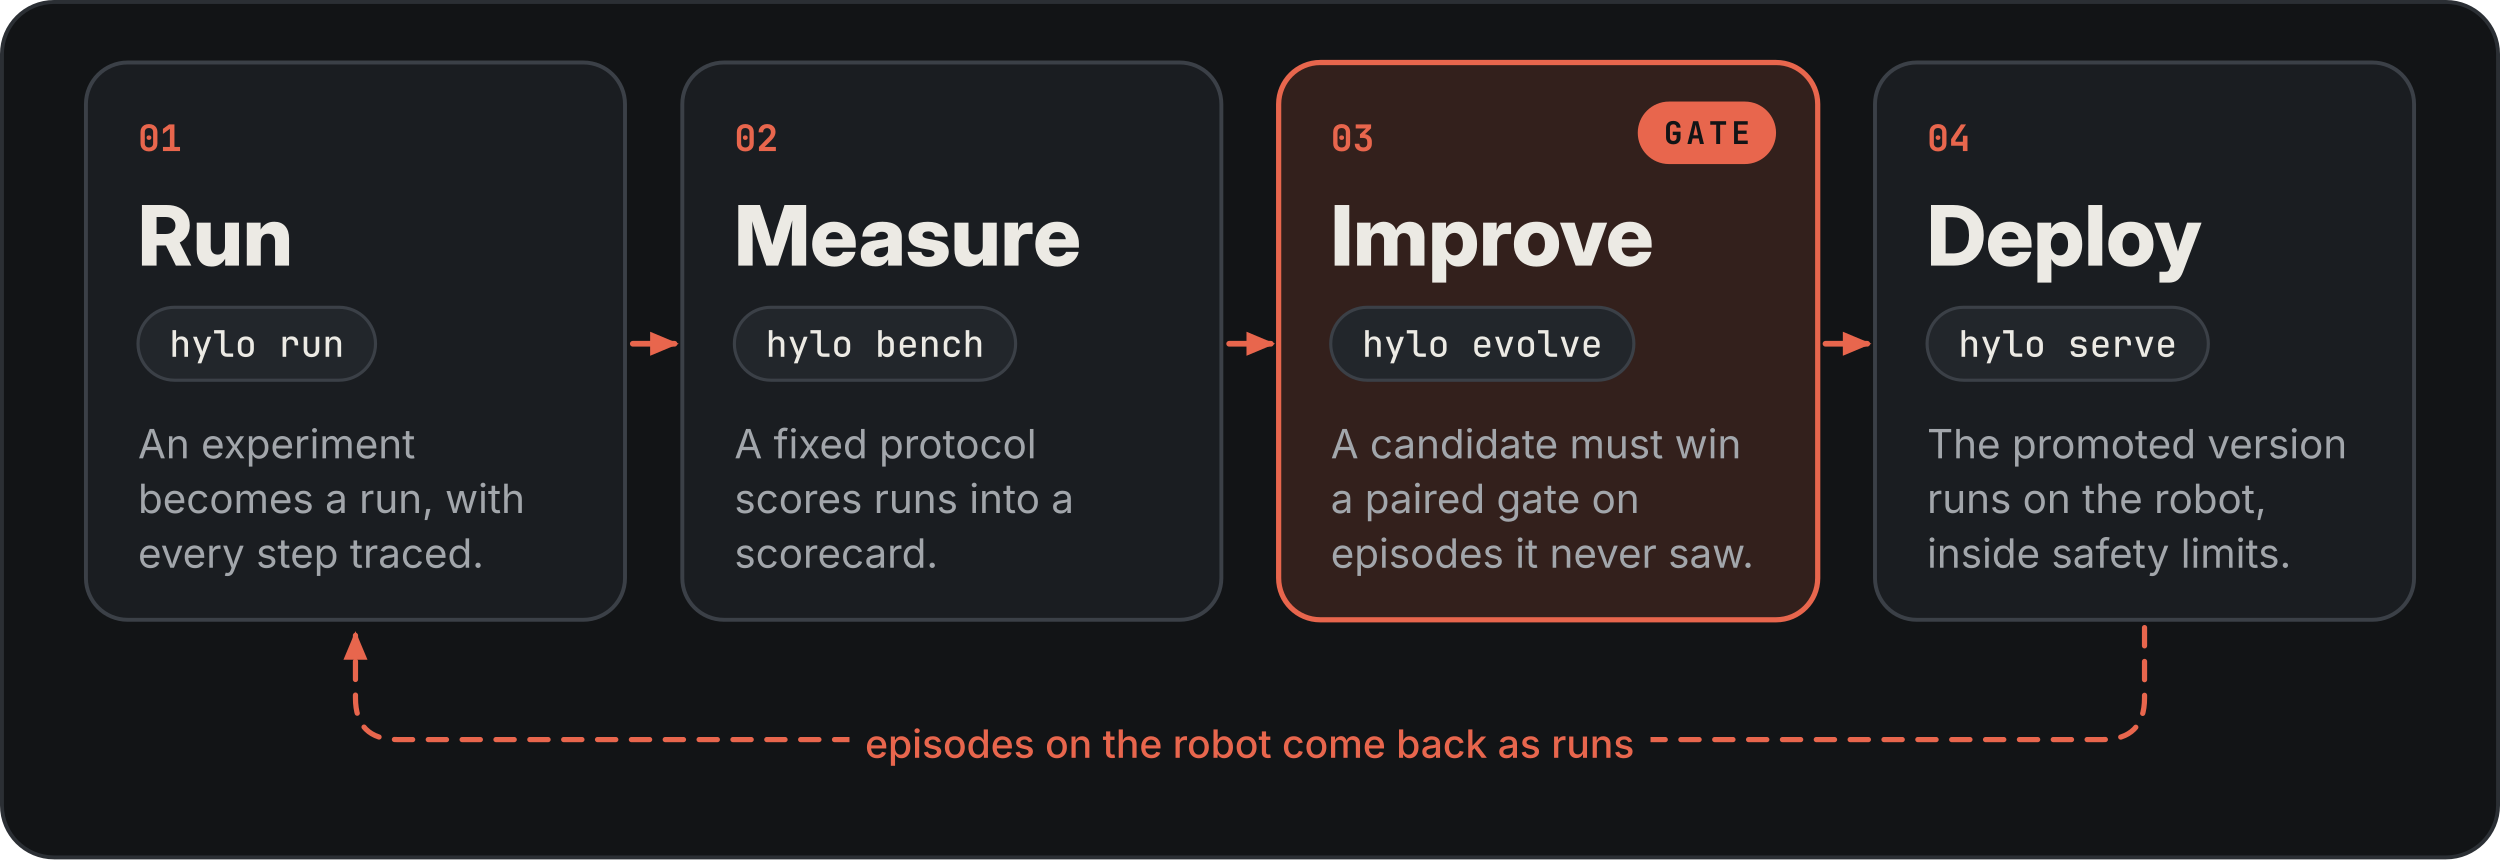
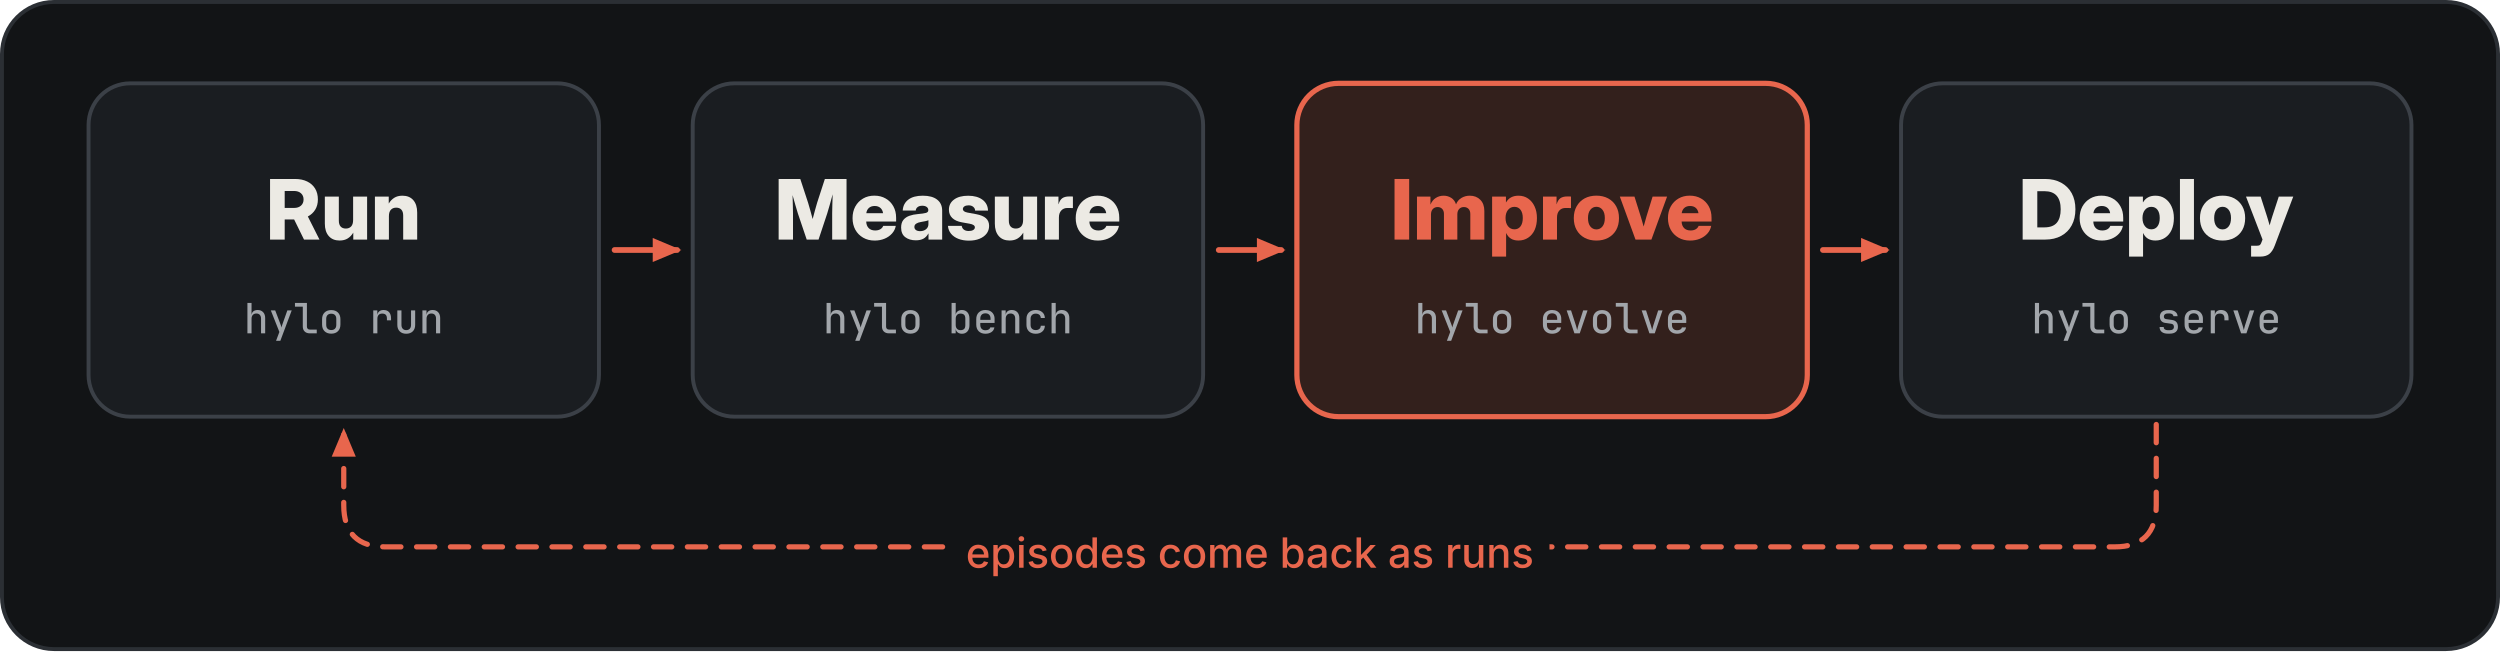
- <svg xmlns="http://www.w3.org/2000/svg" viewBox="0 0 960 330" width="960" height="330" role="img" aria-labelledby="t d">
+ <svg xmlns="http://www.w3.org/2000/svg" viewBox="0 0 960 250" width="960" height="250" role="img" aria-labelledby="t d">
  <defs>
    <path id="dx197" d="M456 1490V0H96V1490Z" />
    <path id="dx292" d="M96 0V1490H628L820 905Q842 834 873 722Q904 610 932 505Q960 610 990 722Q1021 834 1042 905L1232 1490H1765V0H1412V645Q1412 721 1416 850Q1421 980 1424 1113Q1387 978 1351 849Q1315 720 1291 645L1077 0H786L568 645Q545 717 510 840Q475 962 438 1093Q441 965 445 842Q449 718 449 645V0Z" />
    <path id="dx384" d="M96 0V1490H710Q883 1490 1009 1428Q1135 1367 1204 1254Q1272 1141 1272 986Q1272 843 1207 736Q1142 629 1025 568L1311 0H931L688 495H456V0ZM456 778H686Q794 778 857 835Q920 892 920 986Q920 1081 857 1138Q794 1195 685 1195H456Z" />
    <path id="dx507" d="M419 -18Q260 -18 158 60Q57 137 57 295Q57 414 112 483Q168 552 261 585Q354 618 467 627Q609 639 667 656Q725 673 725 721V726Q725 773 686 802Q646 832 578 832Q506 832 464 800Q421 768 416 714H96Q107 886 234 982Q360 1079 590 1079Q820 1079 943 982Q1066 886 1066 711V0H730V148H726Q679 63 605 22Q531 -18 419 -18ZM524 207Q610 207 669 254Q728 302 728 380V476Q701 463 653 453Q605 443 541 432Q472 421 428 392Q383 363 383 311Q383 262 422 234Q461 207 524 207Z" />
    <path id="dx614" d="M596 -24Q434 -24 312 47Q189 118 120 242Q52 367 52 528Q52 689 120 814Q189 938 310 1009Q431 1080 587 1080Q746 1080 866 1010Q987 941 1055 818Q1123 696 1123 536V443H388Q391 342 448 283Q506 224 608 224Q684 224 736 255Q787 286 806 338H1115Q1096 232 1023 150Q950 68 840 22Q729 -24 596 -24ZM390 649H802Q790 732 736 779Q682 826 596 826Q509 826 455 779Q401 732 390 649Z" />
    <path id="dx736" d="M440 1490V0H96V1490Z" />
    <path id="dx766" d="M96 0V1056H427V858Q473 971 560 1025Q647 1079 750 1079Q856 1079 940 1024Q1023 970 1056 866Q1096 969 1189 1024Q1282 1079 1395 1079Q1551 1079 1652 979Q1752 879 1752 703V0H1407V627Q1407 711 1362 756Q1318 800 1248 800Q1175 800 1132 751Q1088 702 1088 622V0H759V631Q759 708 716 754Q673 800 603 800Q533 800 486 752Q440 703 440 615V0Z" />
    <path id="dx773" d="M440 574V0H96V1056H436V885Q489 975 571 1027Q653 1079 772 1079Q944 1079 1040 969Q1135 859 1135 664V0H791V592Q791 686 746 736Q701 785 619 785Q538 785 489 734Q440 682 440 574Z" />
    <path id="dx790" d="M608 -24Q442 -24 317 44Q192 112 122 236Q52 360 52 528Q52 694 122 818Q192 943 317 1012Q442 1080 608 1080Q773 1080 898 1012Q1024 943 1094 818Q1163 694 1163 528Q1163 360 1094 236Q1024 113 898 44Q773 -24 608 -24ZM608 250Q698 250 756 322Q815 394 815 528Q815 662 756 734Q698 806 608 806Q518 806 460 734Q401 662 401 528Q401 394 459 322Q517 250 608 250Z" />
    <path id="dx84" d="M649 0H96V1490H649Q876 1490 1043 1398Q1210 1307 1302 1140Q1393 973 1393 745Q1393 517 1302 350Q1212 183 1045 92Q878 0 649 0ZM456 300H631Q836 300 934 412Q1031 525 1031 745Q1031 965 932 1078Q833 1190 627 1190H456Z" />
    <path id="dx843" d="M96 -418V1056H436V918H441Q536 1079 745 1079Q879 1079 981 1009Q1083 939 1140 815Q1198 691 1198 530Q1198 363 1142 238Q1085 114 982 46Q880 -23 742 -23Q528 -23 444 157H440V-418ZM645 252Q740 252 795 326Q850 400 850 530Q850 659 795 732Q740 805 645 805Q548 805 487 730Q426 655 426 530Q426 403 487 328Q548 252 645 252Z" />
    <path id="dx852" d="M96 0V1056H429V870H432Q461 971 522 1016Q584 1060 690 1060Q718 1060 740 1060Q763 1059 784 1058V774Q765 775 725 776Q685 777 648 777Q555 777 498 715Q440 653 440 541V0Z" />
    <path id="dx871" d="M562 -26Q416 -26 303 18Q190 62 122 144Q55 226 46 338H385Q393 279 437 245Q481 211 557 211Q628 211 668 236Q708 261 708 301Q708 367 580 390L389 424Q233 452 152 531Q70 610 70 735Q70 891 196 984Q322 1078 543 1078Q764 1078 895 980Q1026 882 1031 713H714Q713 768 668 805Q624 842 555 842Q488 842 450 816Q413 790 413 751Q413 686 527 664L739 625Q902 595 980 525Q1058 455 1058 337Q1058 229 996 147Q933 65 822 20Q710 -26 562 -26Z" />
    <path id="dx915" d="M459 -23Q287 -23 192 87Q96 197 96 392V1056H440V464Q440 370 485 320Q530 271 612 271Q693 271 742 322Q791 374 791 482V1056H1135V0H795V171Q742 81 660 29Q578 -23 459 -23Z" />
    <path id="dx980" d="M389 0 4 1056H364L517 570Q536 507 554 444Q572 382 589 320Q606 382 624 444Q641 507 659 570L809 1056H1165L780 0Z" />
    <path id="dx998" d="M129 -418V-151H275Q329 -151 351 -128Q373 -104 392 -46L410 2L4 1056H364L520 570Q537 515 553 460Q569 405 585 349Q600 405 616 460Q633 515 650 570L809 1056H1165L710 -149Q656 -292 574 -355Q493 -418 360 -418Z" />
    <path id="m507" d="M461 -25Q354 -25 268 14Q183 54 133 130Q83 206 83 316Q83 411 120 472Q157 534 219 570Q281 605 358 623Q434 641 513 650Q661 667 728 680Q795 692 795 751V757Q795 850 740 902Q686 953 581 953Q471 953 408 905Q345 857 322 800L115 854Q153 954 224 1015Q295 1076 386 1104Q478 1132 578 1132Q645 1132 721 1116Q797 1100 864 1058Q931 1017 973 940Q1015 863 1015 742V0H802V153H791Q758 87 678 31Q597 -25 461 -25ZM510 152Q599 152 663 188Q727 223 762 280Q796 337 796 403V546Q780 530 728 518Q675 507 617 499Q559 491 525 487Q432 474 366 436Q299 399 299 313Q299 233 358 192Q418 152 510 152Z" />
    <path id="m578" d="M703 -22Q601 -22 537 12Q473 47 436 93Q400 139 380 175H362V0H148V1490H368V936H380Q399 970 434 1016Q470 1063 534 1098Q598 1132 703 1132Q837 1132 942 1064Q1048 996 1109 867Q1170 738 1170 556Q1170 376 1110 246Q1050 116 944 47Q839 -22 703 -22ZM654 165Q750 165 814 217Q879 269 912 358Q945 447 945 558Q945 668 912 756Q880 843 816 894Q751 945 654 945Q512 945 438 838Q364 732 364 558Q364 383 439 274Q514 165 654 165Z" />
    <path id="m586" d="M618 -23Q460 -23 343 49Q226 121 161 250Q96 380 96 553Q96 727 161 858Q226 988 343 1060Q460 1132 618 1132Q792 1132 918 1044Q1045 957 1086 802L877 752Q854 839 788 892Q721 946 619 946Q518 946 452 893Q385 840 352 750Q320 661 320 553Q320 446 352 358Q385 269 452 216Q518 163 619 163Q723 163 791 218Q859 274 881 365L1089 315Q1048 157 921 67Q794 -23 618 -23Z" />
    <path id="m597" d="M564 -22Q428 -22 322 47Q217 116 156 246Q96 376 96 556Q96 738 157 867Q218 996 324 1064Q429 1132 564 1132Q668 1132 732 1098Q796 1063 832 1016Q867 970 886 936H898V1490H1118V0H904V175H886Q866 139 830 93Q793 47 729 12Q665 -22 564 -22ZM612 165Q752 165 827 274Q902 383 902 558Q902 732 828 838Q754 945 612 945Q515 945 450 894Q386 843 354 756Q321 668 321 558Q321 447 354 358Q387 269 452 217Q517 165 612 165Z" />
    <path id="m614" d="M630 -23Q465 -23 345 48Q225 119 160 248Q96 377 96 551Q96 723 160 854Q223 985 339 1058Q455 1132 611 1132Q738 1132 852 1076Q967 1019 1038 896Q1110 772 1110 570V492H317Q323 330 409 244Q495 159 632 159Q724 159 790 199Q857 239 886 317L1093 268Q1053 137 931 57Q809 -23 630 -23ZM318 656H892Q880 788 810 869Q739 950 612 950Q480 950 404 864Q327 777 318 656Z" />
-     <path id="m670" d="M368 662V0H148V1490H366V917Q419 1028 504 1080Q589 1132 704 1132Q875 1132 980 1024Q1085 917 1085 710V0H864V683Q864 804 801 872Q738 940 628 940Q516 940 442 868Q368 795 368 662Z" />
    <path id="m689" d="M148 0V1118H368V0ZM259 1289Q202 1289 162 1327Q121 1365 121 1419Q121 1474 162 1512Q202 1550 259 1550Q316 1550 357 1512Q398 1474 398 1419Q398 1365 357 1327Q316 1289 259 1289Z" />
    <path id="m727" d="M148 0V1490H368V646H388L829 1118H1093L643 636L1124 0H852L475 501L368 394V0Z" />
    <path id="m766" d="M148 0V1118H357L362 909Q405 1025 491 1081Q577 1137 677 1137Q786 1137 858 1075Q930 1013 963 902Q1005 1015 1102 1076Q1198 1137 1317 1137Q1416 1137 1496 1094Q1576 1051 1624 966Q1671 881 1671 754V0H1451V732Q1451 844 1388 894Q1326 944 1241 944Q1137 944 1078 880Q1018 816 1018 716V0H801V746Q801 836 744 890Q686 944 597 944Q505 944 436 880Q368 817 368 695V0Z" />
    <path id="m773" d="M368 662V0H148V1118H358L359 903Q411 1021 498 1076Q586 1132 704 1132Q875 1132 980 1024Q1084 917 1084 710V0H864V683Q864 804 801 872Q738 940 628 940Q516 940 442 868Q368 795 368 662Z" />
    <path id="m790" d="M618 -23Q461 -23 344 49Q226 121 161 250Q96 380 96 553Q96 727 161 858Q226 988 344 1060Q461 1132 618 1132Q776 1132 894 1060Q1011 988 1076 858Q1141 727 1141 553Q1141 380 1076 250Q1011 121 894 49Q776 -23 618 -23ZM618 163Q720 163 786 216Q853 270 886 358Q918 447 918 553Q918 660 886 750Q853 839 786 892Q720 946 618 946Q517 946 451 892Q385 839 352 750Q320 660 320 553Q320 447 352 358Q385 270 451 216Q517 163 618 163Z" />
    <path id="m843" d="M148 -418V1118H362V936H380Q399 970 434 1016Q470 1063 534 1098Q598 1132 703 1132Q837 1132 942 1064Q1048 996 1109 867Q1170 738 1170 556Q1170 376 1110 246Q1050 116 944 47Q839 -22 703 -22Q601 -22 537 12Q473 47 436 93Q400 139 380 175H368V-418ZM654 165Q750 165 814 217Q879 269 912 358Q945 447 945 558Q945 668 912 756Q880 843 816 894Q751 945 654 945Q512 945 438 838Q364 732 364 558Q364 383 439 274Q514 165 654 165Z" />
    <path id="m852" d="M148 0V1118H361V938H373Q403 1029 480 1082Q558 1134 656 1134Q677 1134 704 1132Q732 1130 749 1128V918Q737 921 703 926Q669 930 634 930Q519 930 444 860Q368 789 368 679V0Z" />
    <path id="m871" d="M549 -23Q367 -23 248 56Q128 134 98 283L305 326Q350 155 551 155Q658 155 720 200Q783 244 783 306Q783 412 626 447L438 490Q130 559 130 799Q130 899 186 974Q241 1049 338 1090Q436 1132 563 1132Q744 1132 847 1054Q950 977 986 853L789 810Q768 869 716 914Q664 958 565 958Q474 958 413 917Q352 876 352 813Q352 757 392 722Q433 688 525 667L705 627Q1010 558 1010 325Q1010 223 952 144Q893 66 789 22Q685 -23 549 -23Z" />
-     <path id="m889" d="M626 1118V939H403V302Q403 235 432 204Q460 172 525 172Q543 172 570 176Q598 180 618 184L657 8Q622 -4 582 -10Q541 -15 503 -15Q351 -15 267 64Q183 142 183 284V939H20V1118H183V1384H403V1118Z" />
    <path id="m915" d="M529 -14Q358 -14 253 94Q148 201 148 408V1118H368V435Q368 314 432 246Q495 178 604 178Q716 178 790 250Q864 323 864 456V1118H1085V0H874L873 217Q820 95 732 40Q645 -14 529 -14Z" />
    <path id="mono214" d="M337 -10Q275 -10 235 21Q195 52 186 107V0H88V730H187V572L185 444Q194 498 234 529Q275 560 337 560Q419 560 468 504Q517 449 517 354V196Q517 101 468 46Q419 -10 337 -10ZM302 76Q357 76 388 104Q418 133 418 197V353Q418 417 388 446Q357 474 302 474Q249 474 218 441Q187 408 187 348V202Q187 142 218 109Q249 76 302 76Z" />
    <path id="mono215" d="M308 -10Q207 -10 146 46Q85 103 85 202V349Q85 447 146 504Q207 560 308 560Q405 560 464 508Q524 457 527 368H429Q426 418 394 446Q361 473 308 473Q251 473 218 440Q184 408 184 349V202Q184 142 218 110Q251 78 308 78Q362 78 394 105Q426 132 429 182H527Q524 93 464 42Q405 -10 308 -10Z" />
    <path id="mono225" d="M300 -10Q201 -10 140 49Q80 108 80 210V340Q80 442 140 501Q201 560 300 560Q366 560 416 534Q465 507 492 460Q520 412 520 349V250H177V202Q177 142 210 108Q243 74 300 74Q348 74 379 92Q410 110 416 142H515Q505 72 446 31Q387 -10 300 -10ZM177 349V323H423V349Q423 412 391 446Q359 480 300 480Q241 480 209 446Q177 412 177 349Z" />
    <path id="mono252" d="M88 0V730H187V550L186 445H187Q194 499 232 530Q271 560 334 560Q416 560 465 508Q514 456 514 368V0H415V353Q415 412 385 444Q355 476 303 476Q249 476 218 442Q187 409 187 349V0Z" />
    <path id="mono275" d="M382 0Q307 0 262 44Q217 88 217 161V640H29V730H316V162Q316 129 334 110Q353 90 385 90H552V0Z" />
    <path id="mono283" d="M88 0V550H186V445H187Q194 499 232 530Q271 560 334 560Q416 560 465 508Q514 456 514 368V0H415V352Q415 412 385 444Q355 476 303 476Q249 476 218 442Q187 409 187 349V0Z" />
    <path id="mono290" d="M300 -8Q199 -8 140 50Q80 108 80 212V338Q80 442 140 500Q199 558 300 558Q401 558 460 500Q520 442 520 338V212Q520 108 460 50Q401 -8 300 -8ZM300 79Q356 79 388 110Q421 142 421 203V347Q421 408 388 440Q356 471 300 471Q244 471 212 440Q179 408 179 347V203Q179 142 212 110Q244 79 300 79Z" />
    <path id="mono320" d="M108 0V550H206V444H207Q215 498 254 529Q292 560 356 560Q441 560 488 508Q535 455 535 360V312H436V359Q436 474 323 474Q266 474 236 441Q207 408 207 347V0Z" />
    <path id="mono324" d="M278 -8Q184 -8 132 34Q80 76 80 152H178Q178 116 204 96Q231 75 278 75H322Q371 75 398 96Q424 117 424 155Q424 222 358 230L210 251Q151 260 119 300Q87 339 87 402Q87 476 137 517Q187 558 277 558H321Q405 558 457 518Q509 478 512 412H412Q410 440 386 458Q362 477 321 477H277Q232 477 208 457Q183 437 183 403Q183 348 238 341L377 321Q520 302 520 155Q520 77 468 34Q417 -8 322 -8Z" />
    <path id="mono337" d="M299 -10Q202 -10 144 47Q86 104 86 202V550H185V202Q185 144 216 110Q246 77 299 77Q353 77 384 110Q415 144 415 202V550H514V202Q514 104 456 47Q397 -10 299 -10Z" />
    <path id="mono361" d="M236 0 50 550H155L272 189Q282 157 290 126Q298 96 302 78Q306 96 313 126Q320 157 330 189L446 550H551L364 0Z" />
    <path id="mono368" d="M175 -180 255 33 50 550H155L279 225Q287 204 295 180Q303 156 306 138Q309 156 316 180Q323 204 331 225L446 550H551L278 -180Z" />
-     <path id="monob1" d="M35 0 219 730H380L565 0H437L397 177H203L163 0ZM226 279H374L330 475Q319 524 311 564Q303 603 300 621Q297 603 289 564Q281 524 270 476Z" />
-     <path id="monob137" d="M237 0V617H46V730H554V617H363V0Z" />
-     <path id="monob37" d="M88 0V730H526V620H211V430H491V324H211V110H526V0Z" />
-     <path id="monob57" d="M304 -10Q233 -10 181 16Q129 43 100 92Q72 140 72 206V524Q72 590 100 638Q129 687 181 714Q233 740 304 740Q374 740 426 714Q478 687 507 638Q536 590 536 524H410Q410 575 382 602Q355 630 304 630Q253 630 225 603Q197 576 197 525V206Q197 155 225 127Q253 99 304 99Q355 99 382 127Q410 155 410 206V287H286V395H536V206Q536 140 507 92Q478 43 426 16Q374 -10 304 -10Z" />
-     <path id="monob724" d="M300 -10Q229 -10 177 17Q125 44 96 93Q68 142 68 208V522Q68 588 96 637Q125 686 177 713Q229 740 300 740Q371 740 423 713Q475 686 504 637Q532 588 532 522V208Q532 142 504 93Q475 44 423 17Q371 -10 300 -10ZM300 98Q352 98 383 128Q414 158 414 208V522Q414 572 384 602Q353 632 300 632Q247 632 216 602Q186 572 186 522V208Q186 158 217 128Q248 98 300 98ZM300 305Q270 305 252 322Q234 338 234 368Q234 398 252 414Q270 429 300 429Q330 429 348 414Q366 398 366 368Q366 338 348 322Q330 305 300 305Z" />
-     <path id="monob725" d="M84 0V113H274V609L83 469V609L251 730H399V113H552V0Z" />
-     <path id="monob726" d="M74 0V113L337 382Q401 449 401 518Q401 567 372 598Q344 628 296 628Q247 628 218 596Q188 565 188 513H63Q63 581 93 632Q123 683 176 712Q229 740 299 740Q368 740 420 713Q472 686 500 638Q529 589 529 524Q529 468 502 412Q476 356 415 296L231 113H538V0Z" />
-     <path id="monob727" d="M293 -10Q185 -10 122 46Q59 103 59 200H185Q185 154 214 126Q243 99 294 99Q344 99 373 126Q402 154 402 200V255Q402 304 374 332Q345 359 294 359H202V459L370 620H85V730H507V624L339 463Q427 451 478 396Q528 342 528 255V200Q528 103 464 46Q401 -10 293 -10Z" />
-     <path id="monob728" d="M382 0V145H59V326L329 730H468L179 293V255H382V420H508V0Z" />
-     <path id="r1501" d="M128 -359 216 208H422L266 -359Z" />
-     <path id="r1502" d="M295 -13Q239 -13 200 26Q160 66 160 122Q160 178 200 218Q239 257 295 257Q351 257 390 218Q430 178 430 122Q430 66 390 26Q351 -13 295 -13Z" />
-     <path id="r2" d="M52 0 593 1490H813L1361 0H1161L1012 416H398L254 0ZM456 582H953L845 884Q818 959 784 1068Q750 1176 702 1338Q655 1173 620 1063Q585 953 561 884Z" />
-     <path id="r411" d="M98 1322V1490H1224V1322H757V0H567V1322Z" />
-     <path id="r507" d="M471 -26Q365 -26 278 14Q192 54 141 131Q90 208 90 318Q90 414 128 474Q166 534 230 568Q293 603 370 620Q447 637 525 647Q625 660 688 667Q751 674 782 691Q812 708 812 749V755Q812 859 753 916Q694 974 578 974Q457 974 389 922Q321 869 295 810L122 867Q165 969 238 1026Q311 1084 399 1108Q487 1132 573 1132Q629 1132 700 1118Q772 1105 838 1065Q905 1025 948 946Q992 868 992 737V0H815V152H803Q784 113 742 72Q700 30 633 2Q566 -26 471 -26ZM502 133Q602 133 671 172Q740 211 776 274Q812 336 812 404V559Q801 546 764 536Q727 525 680 517Q632 509 588 504Q543 498 517 495Q452 487 396 468Q339 448 305 410Q271 373 271 309Q271 222 336 178Q402 133 502 133Z" />
-     <path id="r578" d="M677 -24Q571 -24 506 12Q441 49 406 96Q371 142 352 173H332V0H158V1490H338V939H352Q371 969 405 1014Q439 1060 503 1096Q567 1132 676 1132Q816 1132 922 1062Q1029 992 1090 862Q1150 733 1150 556Q1150 378 1090 248Q1030 118 924 47Q817 -24 677 -24ZM650 137Q755 137 826 194Q896 250 932 346Q967 441 967 558Q967 674 932 768Q897 861 826 916Q756 971 650 971Q496 971 416 857Q336 743 336 558Q336 371 417 254Q498 137 650 137Z" />
-     <path id="r586" d="M613 -24Q461 -24 346 48Q232 120 168 250Q104 380 104 552Q104 727 168 858Q232 988 346 1060Q461 1132 613 1132Q775 1132 898 1050Q1020 969 1066 823L893 774Q868 860 796 916Q723 971 613 971Q501 971 429 912Q357 854 322 759Q287 664 287 552Q287 442 322 348Q357 253 429 195Q501 137 613 137Q726 137 800 194Q873 252 898 343L1070 294Q1025 145 901 60Q777 -24 613 -24Z" />
-     <path id="r597" d="M577 -24Q438 -24 331 47Q224 118 164 248Q104 378 104 556Q104 733 164 862Q225 992 332 1062Q439 1132 578 1132Q687 1132 751 1096Q815 1060 850 1014Q884 969 902 939H916V1490H1096V0H922V173H902Q884 142 848 96Q813 49 748 12Q684 -24 577 -24ZM604 137Q756 137 837 254Q918 371 918 558Q918 743 838 857Q759 971 604 971Q498 971 428 916Q357 861 322 768Q287 674 287 558Q287 441 322 346Q358 250 429 194Q500 137 604 137Z" />
-     <path id="r614" d="M628 -24Q466 -24 348 48Q231 120 168 249Q104 378 104 550Q104 722 166 853Q228 984 342 1058Q455 1132 607 1132Q696 1132 782 1102Q869 1073 940 1008Q1010 942 1052 835Q1094 728 1094 573V498H286Q293 323 386 230Q480 136 629 136Q728 136 800 180Q871 223 902 308L1076 260Q1037 133 918 54Q800 -24 628 -24ZM287 650H911Q898 793 822 882Q745 972 607 972Q511 972 442 927Q372 882 332 809Q292 736 287 650Z" />
-     <path id="r647" d="M678 1118V964H420V0H240V964H20V1118H240V1267Q240 1364 286 1429Q331 1494 404 1527Q477 1560 558 1560Q622 1560 664 1550Q706 1539 726 1530L676 1376Q662 1381 640 1387Q617 1393 579 1393Q496 1393 458 1350Q420 1308 420 1227V1118Z" />
-     <path id="r658" d="M611 -442Q425 -442 314 -374Q203 -306 151 -214L297 -120Q321 -152 356 -191Q392 -230 452 -258Q513 -285 611 -285Q745 -285 832 -221Q918 -157 918 -19V205H901Q882 173 848 129Q813 85 748 52Q684 18 576 18Q442 18 335 82Q228 145 166 267Q104 389 104 564Q104 737 165 864Q226 992 334 1062Q441 1132 580 1132Q688 1132 752 1096Q817 1061 852 1015Q887 969 906 939H923V1118H1098V-29Q1098 -173 1033 -264Q968 -356 858 -399Q747 -442 611 -442ZM606 178Q758 178 839 282Q920 385 920 568Q920 746 840 858Q761 971 606 971Q500 971 429 916Q358 862 322 771Q287 680 287 568Q287 396 368 287Q449 178 606 178Z" />
-     <path id="r670" d="M338 670V0H158V1490H338V924Q393 1036 478 1084Q564 1132 674 1132Q844 1132 948 1027Q1053 922 1053 710V0H872V695Q872 824 804 897Q737 970 620 970Q499 970 418 892Q338 813 338 670Z" />
-     <path id="r689" d="M158 0V1118H338V0ZM249 1301Q198 1301 161 1336Q124 1371 124 1420Q124 1470 161 1504Q198 1539 249 1539Q301 1539 338 1504Q375 1470 375 1420Q375 1371 338 1336Q301 1301 249 1301Z" />
-     <path id="r736" d="M338 1490V0H158V1490Z" />
-     <path id="r766" d="M158 0V1118H333L334 913Q375 1026 462 1082Q548 1138 647 1138Q757 1138 830 1076Q902 1013 932 910Q972 1016 1068 1077Q1163 1138 1284 1138Q1381 1138 1461 1096Q1541 1054 1588 969Q1636 884 1636 754V0H1456V749Q1456 870 1388 922Q1320 974 1230 974Q1117 974 1052 905Q987 836 987 730V0H807V767Q807 860 745 917Q683 974 588 974Q490 974 414 906Q338 838 338 704V0Z" />
-     <path id="r773" d="M338 670V0H158V1118H331L332 911Q386 1030 474 1081Q561 1132 674 1132Q844 1132 948 1027Q1052 922 1052 710V0H872V695Q872 824 804 897Q737 970 620 970Q499 970 418 892Q338 813 338 670Z" />
-     <path id="r790" d="M613 -24Q461 -24 346 48Q232 120 168 250Q104 380 104 552Q104 727 168 858Q232 988 346 1060Q461 1132 613 1132Q766 1132 881 1060Q996 988 1060 858Q1124 727 1124 552Q1124 380 1060 250Q996 120 881 48Q766 -24 613 -24ZM613 137Q726 137 799 195Q872 253 907 348Q942 442 942 552Q942 663 907 758Q872 854 799 912Q726 971 613 971Q501 971 429 912Q357 854 322 759Q287 664 287 552Q287 442 322 348Q357 253 429 195Q501 137 613 137Z" />
-     <path id="r843" d="M158 -418V1118H332V939H352Q371 969 405 1014Q439 1060 503 1096Q567 1132 676 1132Q816 1132 922 1062Q1029 992 1090 862Q1150 733 1150 556Q1150 378 1090 248Q1030 118 924 47Q817 -24 677 -24Q571 -24 506 12Q441 49 406 96Q371 142 352 173H338V-418ZM650 137Q755 137 826 194Q896 250 932 346Q967 441 967 558Q967 674 932 768Q897 861 826 916Q756 971 650 971Q496 971 416 857Q336 743 336 558Q336 371 417 254Q498 137 650 137Z" />
-     <path id="r852" d="M158 0V1118H332V946H344Q375 1031 454 1082Q534 1134 634 1134Q654 1134 682 1133Q709 1132 725 1131V950Q717 952 685 956Q653 960 617 960Q496 960 417 886Q338 813 338 700V0Z" />
-     <path id="r871" d="M538 -24Q366 -24 252 51Q138 126 108 271L279 312Q303 220 370 177Q436 134 536 134Q653 134 722 184Q792 234 792 303Q792 418 628 457L442 501Q142 572 142 806Q142 902 196 976Q250 1049 344 1090Q437 1132 556 1132Q729 1132 824 1056Q920 981 958 863L795 821Q772 881 718 930Q665 979 557 979Q457 979 390 933Q324 887 324 817Q324 755 369 718Q414 680 512 657L681 617Q833 581 906 506Q979 430 979 315Q979 217 924 140Q868 64 768 20Q669 -24 538 -24Z" />
-     <path id="r889" d="M598 1118V964H368V290Q368 215 398 180Q429 146 500 146Q517 146 544 150Q570 154 592 158L629 6Q601 -4 566 -9Q530 -14 495 -14Q350 -14 269 62Q188 139 188 276V964H20V1118H188V1384H368V1118Z" />
-     <path id="r915" d="M537 -14Q368 -14 263 91Q158 196 158 408V1118H338V423Q338 294 406 221Q474 148 591 148Q711 148 792 226Q872 305 872 448V1118H1053V0H879V209Q824 87 736 36Q647 -14 537 -14Z" />
-     <path id="r980" d="M481 0 54 1118H251L489 455Q515 382 536 310Q557 237 576 167Q595 237 616 310Q636 382 662 455L900 1118H1097L670 0Z" />
-     <path id="r984" d="M409 0 70 1118H261L397 630Q421 543 449 434Q477 326 504 193Q531 321 558 429Q584 537 610 630L744 1118H936L1068 630Q1092 540 1118 432Q1145 325 1171 196Q1199 324 1226 432Q1254 539 1279 630L1415 1118H1606L1267 0H1088L943 506Q915 602 890 704Q864 806 838 913Q813 806 786 703Q760 600 733 506L588 0Z" />
-     <path id="r993" d="M65 0 458 574 88 1118H298L437 901Q475 841 506 788Q536 734 565 683Q592 734 620 788Q648 841 687 901L829 1118H1035L661 564L1053 0H844L680 251Q643 308 614 360Q585 411 557 458Q531 411 504 360Q477 308 439 251L273 0Z" />
-     <path id="r998" d="M140 -405 186 -249 205 -254Q288 -276 348 -248Q408 -219 449 -99L481 -6L54 1118H251L489 455Q515 382 536 310Q556 238 575 168Q594 238 614 310Q635 382 661 455L901 1118H1097L606 -167Q555 -300 473 -363Q391 -426 272 -426Q224 -426 189 -419Q154 -412 140 -405Z" />
    <marker id="me8664d" viewBox="0 0 10 10" refX="8.5" refY="5" markerWidth="11" markerHeight="11" orient="auto-start-reverse" markerUnits="userSpaceOnUse">
      <path d="M0,0.8 L10,5 L0,9.2 z" fill="#e8664d" />
    </marker>
  </defs>
-   <rect x="0.75" y="0.75" width="958.5" height="328.5" rx="20" fill="#121416" stroke="#2b2f34" stroke-width="1.5" />
-   <rect x="33.0" y="24.0" width="207.0" height="214.0" rx="16" fill="#1a1d21" stroke="#3b4047" stroke-width="1.5" />
-   <g transform="translate(53.0 58.0) scale(0.014 -0.014)" fill="#e8664d">
-     <use href="#monob724" x="0" />
-     <use href="#monob725" x="600" />
-   </g>
-   <g transform="translate(53.0 102.0) scale(0.01562 -0.01562)" fill="#eceae4">
+   <rect x="0.75" y="0.75" width="958.5" height="248.5" rx="20" fill="#121416" stroke="#2b2f34" stroke-width="1.5" />
+   <rect x="34.0" y="32.0" width="196.0" height="128.0" rx="16" fill="#1a1d21" stroke="#3b4047" stroke-width="1.5" />
+   <g transform="translate(102.2 92.0) scale(0.01562 -0.01562)" fill="#eceae4">
    <use href="#dx384" x="0" />
    <use href="#dx915" x="1347" />
    <use href="#dx773" x="2578" />
  </g>
-   <rect x="53.0" y="118.0" width="91.2" height="28.0" rx="14.0" fill="#22262b" stroke="#3b4047" stroke-width="1.2" />
-   <g transform="translate(65.0 137.0) scale(0.014 -0.014)" fill="#eceae4">
+   <g transform="translate(93.6 128.0) scale(0.016 -0.016)" fill="#a2a6ab">
    <use href="#mono252" x="0" />
    <use href="#mono368" x="600" />
    <use href="#mono275" x="1200" />
    <use href="#mono290" x="1800" />
    <use href="#mono320" x="3000" />
    <use href="#mono337" x="3600" />
    <use href="#mono283" x="4200" />
  </g>
-   <g transform="translate(53.0 176.0) scale(0.00757 -0.00757)" fill="#a2a6ab">
-     <use href="#r2" x="0" />
-     <use href="#r773" x="1413" />
-     <use href="#r614" x="3199" />
-     <use href="#r993" x="4347" />
-     <use href="#r843" x="5465" />
-     <use href="#r614" x="6719" />
-     <use href="#r852" x="7913" />
-     <use href="#r689" x="8704" />
-     <use href="#r766" x="9200" />
-     <use href="#r614" x="10994" />
-     <use href="#r773" x="12188" />
-     <use href="#r889" x="13398" />
-   </g>
-   <g transform="translate(53.0 197.0) scale(0.00757 -0.00757)" fill="#a2a6ab">
-     <use href="#r578" x="0" />
-     <use href="#r614" x="1254" />
-     <use href="#r586" x="2448" />
-     <use href="#r790" x="3618" />
-     <use href="#r766" x="4846" />
-     <use href="#r614" x="6640" />
-     <use href="#r871" x="7834" />
-     <use href="#r507" x="9491" />
-     <use href="#r852" x="11217" />
-     <use href="#r915" x="11988" />
-     <use href="#r773" x="13199" />
-     <use href="#r1501" x="14409" />
-     <use href="#r984" x="15575" />
-     <use href="#r689" x="17251" />
-     <use href="#r889" x="17747" />
-     <use href="#r670" x="18417" />
-   </g>
-   <g transform="translate(53.0 218.0) scale(0.00757 -0.00757)" fill="#a2a6ab">
-     <use href="#r614" x="0" />
-     <use href="#r980" x="1154" />
-     <use href="#r614" x="2265" />
-     <use href="#r852" x="3459" />
-     <use href="#r998" x="4262" />
-     <use href="#r871" x="5989" />
-     <use href="#r889" x="7070" />
-     <use href="#r614" x="7720" />
-     <use href="#r843" x="8914" />
-     <use href="#r889" x="10744" />
-     <use href="#r852" x="11414" />
-     <use href="#r507" x="12185" />
-     <use href="#r586" x="13335" />
-     <use href="#r614" x="14505" />
-     <use href="#r597" x="15699" />
-     <use href="#r1502" x="16953" />
-   </g>
-   <path d="M243.0,132.0 L259.0,132.0" fill="none" stroke="#e8664d" stroke-width="2.2" stroke-linecap="round" stroke-linejoin="round" marker-end="url(#me8664d)" />
-   <rect x="262.0" y="24.0" width="207.0" height="214.0" rx="16" fill="#1a1d21" stroke="#3b4047" stroke-width="1.5" />
-   <g transform="translate(282.0 58.0) scale(0.014 -0.014)" fill="#e8664d">
-     <use href="#monob724" x="0" />
-     <use href="#monob726" x="600" />
-   </g>
-   <g transform="translate(282.0 102.0) scale(0.01562 -0.01562)" fill="#eceae4">
+   <path d="M236.0,96.0 L260.0,96.0" fill="none" stroke="#e8664d" stroke-width="2.2" stroke-linecap="round" stroke-linejoin="round" marker-end="url(#me8664d)" />
+   <rect x="266.0" y="32.0" width="196.0" height="128.0" rx="16" fill="#1a1d21" stroke="#3b4047" stroke-width="1.5" />
+   <g transform="translate(297.5 92.0) scale(0.01562 -0.01562)" fill="#eceae4">
    <use href="#dx292" x="0" />
    <use href="#dx614" x="1861" />
    <use href="#dx507" x="3050" />
    <use href="#dx871" x="4212" />
    <use href="#dx915" x="5315" />
    <use href="#dx852" x="6546" />
    <use href="#dx614" x="7347" />
  </g>
-   <rect x="282.0" y="118.0" width="108.0" height="28.0" rx="14.0" fill="#22262b" stroke="#3b4047" stroke-width="1.2" />
-   <g transform="translate(294.0 137.0) scale(0.014 -0.014)" fill="#eceae4">
+   <g transform="translate(316.0 128.0) scale(0.016 -0.016)" fill="#a2a6ab">
    <use href="#mono252" x="0" />
    <use href="#mono368" x="600" />
    <use href="#mono275" x="1200" />
    <use href="#mono290" x="1800" />
    <use href="#mono214" x="3000" />
    <use href="#mono225" x="3600" />
    <use href="#mono283" x="4200" />
    <use href="#mono215" x="4800" />
    <use href="#mono252" x="5400" />
  </g>
-   <g transform="translate(282.0 176.0) scale(0.00757 -0.00757)" fill="#a2a6ab">
-     <use href="#r2" x="0" />
-     <use href="#r647" x="1989" />
-     <use href="#r689" x="2747" />
-     <use href="#r993" x="3243" />
-     <use href="#r614" x="4315" />
-     <use href="#r597" x="5509" />
-     <use href="#r843" x="7339" />
-     <use href="#r852" x="8593" />
-     <use href="#r790" x="9330" />
-     <use href="#r889" x="10558" />
-     <use href="#r790" x="11208" />
-     <use href="#r586" x="12436" />
-     <use href="#r790" x="13606" />
-     <use href="#r736" x="14834" />
-   </g>
-   <g transform="translate(282.0 197.0) scale(0.00757 -0.00757)" fill="#a2a6ab">
-     <use href="#r871" x="0" />
-     <use href="#r586" x="1081" />
-     <use href="#r790" x="2251" />
-     <use href="#r852" x="3479" />
-     <use href="#r614" x="4216" />
-     <use href="#r871" x="5410" />
-     <use href="#r852" x="7067" />
-     <use href="#r915" x="7838" />
-     <use href="#r773" x="9049" />
-     <use href="#r871" x="10259" />
-     <use href="#r689" x="11916" />
-     <use href="#r773" x="12412" />
-     <use href="#r889" x="13622" />
-     <use href="#r790" x="14272" />
-     <use href="#r507" x="16076" />
-   </g>
-   <g transform="translate(282.0 218.0) scale(0.00757 -0.00757)" fill="#a2a6ab">
-     <use href="#r871" x="0" />
-     <use href="#r586" x="1081" />
-     <use href="#r790" x="2251" />
-     <use href="#r852" x="3479" />
-     <use href="#r614" x="4216" />
-     <use href="#r586" x="5410" />
-     <use href="#r507" x="6600" />
-     <use href="#r852" x="7750" />
-     <use href="#r597" x="8487" />
-     <use href="#r1502" x="9741" />
-   </g>
-   <path d="M472.0,132.0 L488.0,132.0" fill="none" stroke="#e8664d" stroke-width="2.2" stroke-linecap="round" stroke-linejoin="round" marker-end="url(#me8664d)" />
-   <rect x="491.0" y="24.0" width="207.0" height="214.0" rx="16" fill="#33201c" stroke="#e8664d" stroke-width="2" />
-   <g transform="translate(511.0 58.0) scale(0.014 -0.014)" fill="#e8664d">
-     <use href="#monob724" x="0" />
-     <use href="#monob727" x="600" />
-   </g>
-   <rect x="628.9" y="39.0" width="53.1" height="24.0" rx="12.0" fill="#e8664d" />
-   <g transform="translate(638.9 55.3) scale(0.012 -0.012)" fill="#121416">
-     <use href="#monob57" x="0" />
-     <use href="#monob1" x="720" />
-     <use href="#monob137" x="1440" />
-     <use href="#monob37" x="2160" />
-   </g>
-   <g transform="translate(511.0 102.0) scale(0.01562 -0.01562)" fill="#eceae4">
+   <path d="M468.0,96.0 L492.0,96.0" fill="none" stroke="#e8664d" stroke-width="2.2" stroke-linecap="round" stroke-linejoin="round" marker-end="url(#me8664d)" />
+   <rect x="498.0" y="32.0" width="196.0" height="128.0" rx="16" fill="#33201c" stroke="#e8664d" stroke-width="2" />
+   <g transform="translate(534.0 92.0) scale(0.01562 -0.01562)" fill="#e8664d">
    <use href="#dx197" x="0" />
    <use href="#dx766" x="552" />
    <use href="#dx843" x="2399" />
    <use href="#dx852" x="3650" />
    <use href="#dx790" x="4451" />
    <use href="#dx980" x="5631" />
    <use href="#dx614" x="6766" />
  </g>
-   <rect x="511.0" y="118.0" width="116.4" height="28.0" rx="14.0" fill="#22262b" stroke="#3b4047" stroke-width="1.2" />
-   <g transform="translate(523.0 137.0) scale(0.014 -0.014)" fill="#eceae4">
+   <g transform="translate(543.2 128.0) scale(0.016 -0.016)" fill="#a2a6ab">
    <use href="#mono252" x="0" />
    <use href="#mono368" x="600" />
    <use href="#mono275" x="1200" />
    <use href="#mono290" x="1800" />
    <use href="#mono225" x="3000" />
    <use href="#mono361" x="3600" />
    <use href="#mono290" x="4200" />
    <use href="#mono275" x="4800" />
    <use href="#mono361" x="5400" />
    <use href="#mono225" x="6000" />
  </g>
-   <g transform="translate(511.0 176.0) scale(0.00757 -0.00757)" fill="#a2a6ab">
-     <use href="#r2" x="0" />
-     <use href="#r586" x="1989" />
-     <use href="#r507" x="3179" />
-     <use href="#r773" x="4329" />
-     <use href="#r597" x="5539" />
-     <use href="#r689" x="6793" />
-     <use href="#r597" x="7289" />
-     <use href="#r507" x="8543" />
-     <use href="#r889" x="9693" />
-     <use href="#r614" x="10343" />
-     <use href="#r766" x="12113" />
-     <use href="#r915" x="13907" />
-     <use href="#r871" x="15118" />
-     <use href="#r889" x="16199" />
-     <use href="#r984" x="17445" />
-     <use href="#r689" x="19121" />
-     <use href="#r773" x="19617" />
-   </g>
-   <g transform="translate(511.0 197.0) scale(0.00757 -0.00757)" fill="#a2a6ab">
-     <use href="#r507" x="0" />
-     <use href="#r843" x="1726" />
-     <use href="#r507" x="3000" />
-     <use href="#r689" x="4150" />
-     <use href="#r852" x="4646" />
-     <use href="#r614" x="5383" />
-     <use href="#r597" x="6577" />
-     <use href="#r658" x="8407" />
-     <use href="#r507" x="9663" />
-     <use href="#r889" x="10813" />
-     <use href="#r614" x="11463" />
-     <use href="#r790" x="13233" />
-     <use href="#r773" x="14461" />
-   </g>
-   <g transform="translate(511.0 218.0) scale(0.00757 -0.00757)" fill="#a2a6ab">
-     <use href="#r614" x="0" />
-     <use href="#r843" x="1194" />
-     <use href="#r689" x="2448" />
-     <use href="#r871" x="2944" />
-     <use href="#r790" x="4025" />
-     <use href="#r597" x="5253" />
-     <use href="#r614" x="6507" />
-     <use href="#r871" x="7701" />
-     <use href="#r689" x="9358" />
-     <use href="#r889" x="9854" />
-     <use href="#r773" x="11100" />
-     <use href="#r614" x="12310" />
-     <use href="#r980" x="13464" />
-     <use href="#r614" x="14575" />
-     <use href="#r852" x="15769" />
-     <use href="#r871" x="17116" />
-     <use href="#r507" x="18197" />
-     <use href="#r984" x="19347" />
-     <use href="#r1502" x="20872" />
-   </g>
-   <path d="M701.0,132.0 L717.0,132.0" fill="none" stroke="#e8664d" stroke-width="2.2" stroke-linecap="round" stroke-linejoin="round" marker-end="url(#me8664d)" />
-   <rect x="720.0" y="24.0" width="207.0" height="214.0" rx="16" fill="#1a1d21" stroke="#3b4047" stroke-width="1.5" />
-   <g transform="translate(740.0 58.0) scale(0.014 -0.014)" fill="#e8664d">
-     <use href="#monob724" x="0" />
-     <use href="#monob728" x="600" />
-   </g>
-   <g transform="translate(740.0 102.0) scale(0.01562 -0.01562)" fill="#eceae4">
+   <path d="M700.0,96.0 L724.0,96.0" fill="none" stroke="#e8664d" stroke-width="2.2" stroke-linecap="round" stroke-linejoin="round" marker-end="url(#me8664d)" />
+   <rect x="730.0" y="32.0" width="196.0" height="128.0" rx="16" fill="#1a1d21" stroke="#3b4047" stroke-width="1.5" />
+   <g transform="translate(775.2 92.0) scale(0.01562 -0.01562)" fill="#eceae4">
    <use href="#dx84" x="0" />
    <use href="#dx614" x="1445" />
    <use href="#dx843" x="2616" />
    <use href="#dx736" x="3867" />
    <use href="#dx790" x="4403" />
    <use href="#dx998" x="5583" />
  </g>
-   <rect x="740.0" y="118.0" width="108.0" height="28.0" rx="14.0" fill="#22262b" stroke="#3b4047" stroke-width="1.2" />
-   <g transform="translate(752.0 137.0) scale(0.014 -0.014)" fill="#eceae4">
+   <g transform="translate(780.0 128.0) scale(0.016 -0.016)" fill="#a2a6ab">
    <use href="#mono252" x="0" />
    <use href="#mono368" x="600" />
    <use href="#mono275" x="1200" />
    <use href="#mono290" x="1800" />
    <use href="#mono324" x="3000" />
    <use href="#mono225" x="3600" />
    <use href="#mono320" x="4200" />
    <use href="#mono361" x="4800" />
    <use href="#mono225" x="5400" />
  </g>
-   <g transform="translate(740.0 176.0) scale(0.00757 -0.00757)" fill="#a2a6ab">
-     <use href="#r411" x="0" />
-     <use href="#r670" x="1322" />
-     <use href="#r614" x="2533" />
-     <use href="#r843" x="4303" />
-     <use href="#r852" x="5557" />
-     <use href="#r790" x="6294" />
-     <use href="#r766" x="7522" />
-     <use href="#r790" x="9316" />
-     <use href="#r889" x="10544" />
-     <use href="#r614" x="11194" />
-     <use href="#r597" x="12388" />
-     <use href="#r980" x="14218" />
-     <use href="#r614" x="15329" />
-     <use href="#r852" x="16523" />
-     <use href="#r871" x="17294" />
-     <use href="#r689" x="18375" />
-     <use href="#r790" x="18871" />
-     <use href="#r773" x="20099" />
-   </g>
-   <g transform="translate(740.0 197.0) scale(0.00757 -0.00757)" fill="#a2a6ab">
-     <use href="#r852" x="0" />
-     <use href="#r915" x="771" />
-     <use href="#r773" x="1982" />
-     <use href="#r871" x="3192" />
-     <use href="#r790" x="4849" />
-     <use href="#r773" x="6077" />
-     <use href="#r889" x="7863" />
-     <use href="#r670" x="8533" />
-     <use href="#r614" x="9744" />
-     <use href="#r852" x="11514" />
-     <use href="#r790" x="12251" />
-     <use href="#r578" x="13479" />
-     <use href="#r790" x="14733" />
-     <use href="#r889" x="15961" />
-     <use href="#r1501" x="16631" />
-   </g>
-   <g transform="translate(740.0 218.0) scale(0.00757 -0.00757)" fill="#a2a6ab">
-     <use href="#r689" x="0" />
-     <use href="#r773" x="496" />
-     <use href="#r871" x="1706" />
-     <use href="#r689" x="2787" />
-     <use href="#r597" x="3283" />
-     <use href="#r614" x="4537" />
-     <use href="#r871" x="6307" />
-     <use href="#r507" x="7388" />
-     <use href="#r647" x="8538" />
-     <use href="#r614" x="9236" />
-     <use href="#r889" x="10430" />
-     <use href="#r998" x="11140" />
-     <use href="#r736" x="12867" />
-     <use href="#r689" x="13363" />
-     <use href="#r766" x="13859" />
-     <use href="#r689" x="15653" />
-     <use href="#r889" x="16149" />
-     <use href="#r871" x="16799" />
-     <use href="#r1502" x="17880" />
-   </g>
-   <path d="M823.5,241.0 L823.5,268.0 Q823.5,284.0 807.5,284.0 L152.5,284.0 Q136.5,284.0 136.5,268.0 L136.5,244.0" fill="none" stroke="#e8664d" stroke-width="2" stroke-linecap="round" stroke-linejoin="round" stroke-dasharray="7 6" marker-end="url(#me8664d)" />
-   <rect x="326.2" y="275.0" width="307.6" height="23.0" rx="6" fill="#121416" />
-   <g transform="translate(332.2 291.0) scale(0.00732 -0.00732)" fill="#e8664d">
+   <path d="M828.0,163.0 L828.0,194.0 Q828.0,210.0 812.0,210.0 L148.0,210.0 Q132.0,210.0 132.0,194.0 L132.0,166.0" fill="none" stroke="#e8664d" stroke-width="2" stroke-linecap="round" stroke-linejoin="round" stroke-dasharray="7 6" marker-end="url(#me8664d)" />
+   <rect x="364.9" y="201.0" width="230.1" height="24.0" rx="6" fill="#121416" />
+   <g transform="translate(370.9 218.0) scale(0.00781 -0.00781)" fill="#e8664d">
    <use href="#m614" x="0" />
    <use href="#m843" x="1203" />
    <use href="#m689" x="2469" />
    <use href="#m871" x="2985" />
    <use href="#m790" x="4088" />
    <use href="#m597" x="5325" />
    <use href="#m614" x="6591" />
    <use href="#m871" x="7794" />
-     <use href="#m790" x="9443" />
-     <use href="#m773" x="10680" />
-     <use href="#m889" x="12458" />
-     <use href="#m670" x="13157" />
-     <use href="#m614" x="14389" />
-     <use href="#m852" x="16138" />
-     <use href="#m790" x="16891" />
-     <use href="#m578" x="18128" />
-     <use href="#m790" x="19394" />
-     <use href="#m889" x="20631" />
-     <use href="#m586" x="21874" />
-     <use href="#m790" x="23056" />
-     <use href="#m766" x="24293" />
-     <use href="#m614" x="26112" />
-     <use href="#m578" x="27861" />
-     <use href="#m507" x="29147" />
-     <use href="#m586" x="30310" />
-     <use href="#m727" x="31492" />
-     <use href="#m507" x="33183" />
-     <use href="#m871" x="34346" />
-     <use href="#m852" x="35995" />
-     <use href="#m915" x="36787" />
-     <use href="#m773" x="38019" />
-     <use href="#m871" x="39251" />
+     <use href="#m586" x="9443" />
+     <use href="#m790" x="10625" />
+     <use href="#m766" x="11862" />
+     <use href="#m614" x="13681" />
+     <use href="#m578" x="15430" />
+     <use href="#m507" x="16716" />
+     <use href="#m586" x="17879" />
+     <use href="#m727" x="19061" />
+     <use href="#m507" x="20752" />
+     <use href="#m871" x="21915" />
+     <use href="#m852" x="23564" />
+     <use href="#m915" x="24356" />
+     <use href="#m773" x="25588" />
+     <use href="#m871" x="26820" />
  </g>
</svg>
